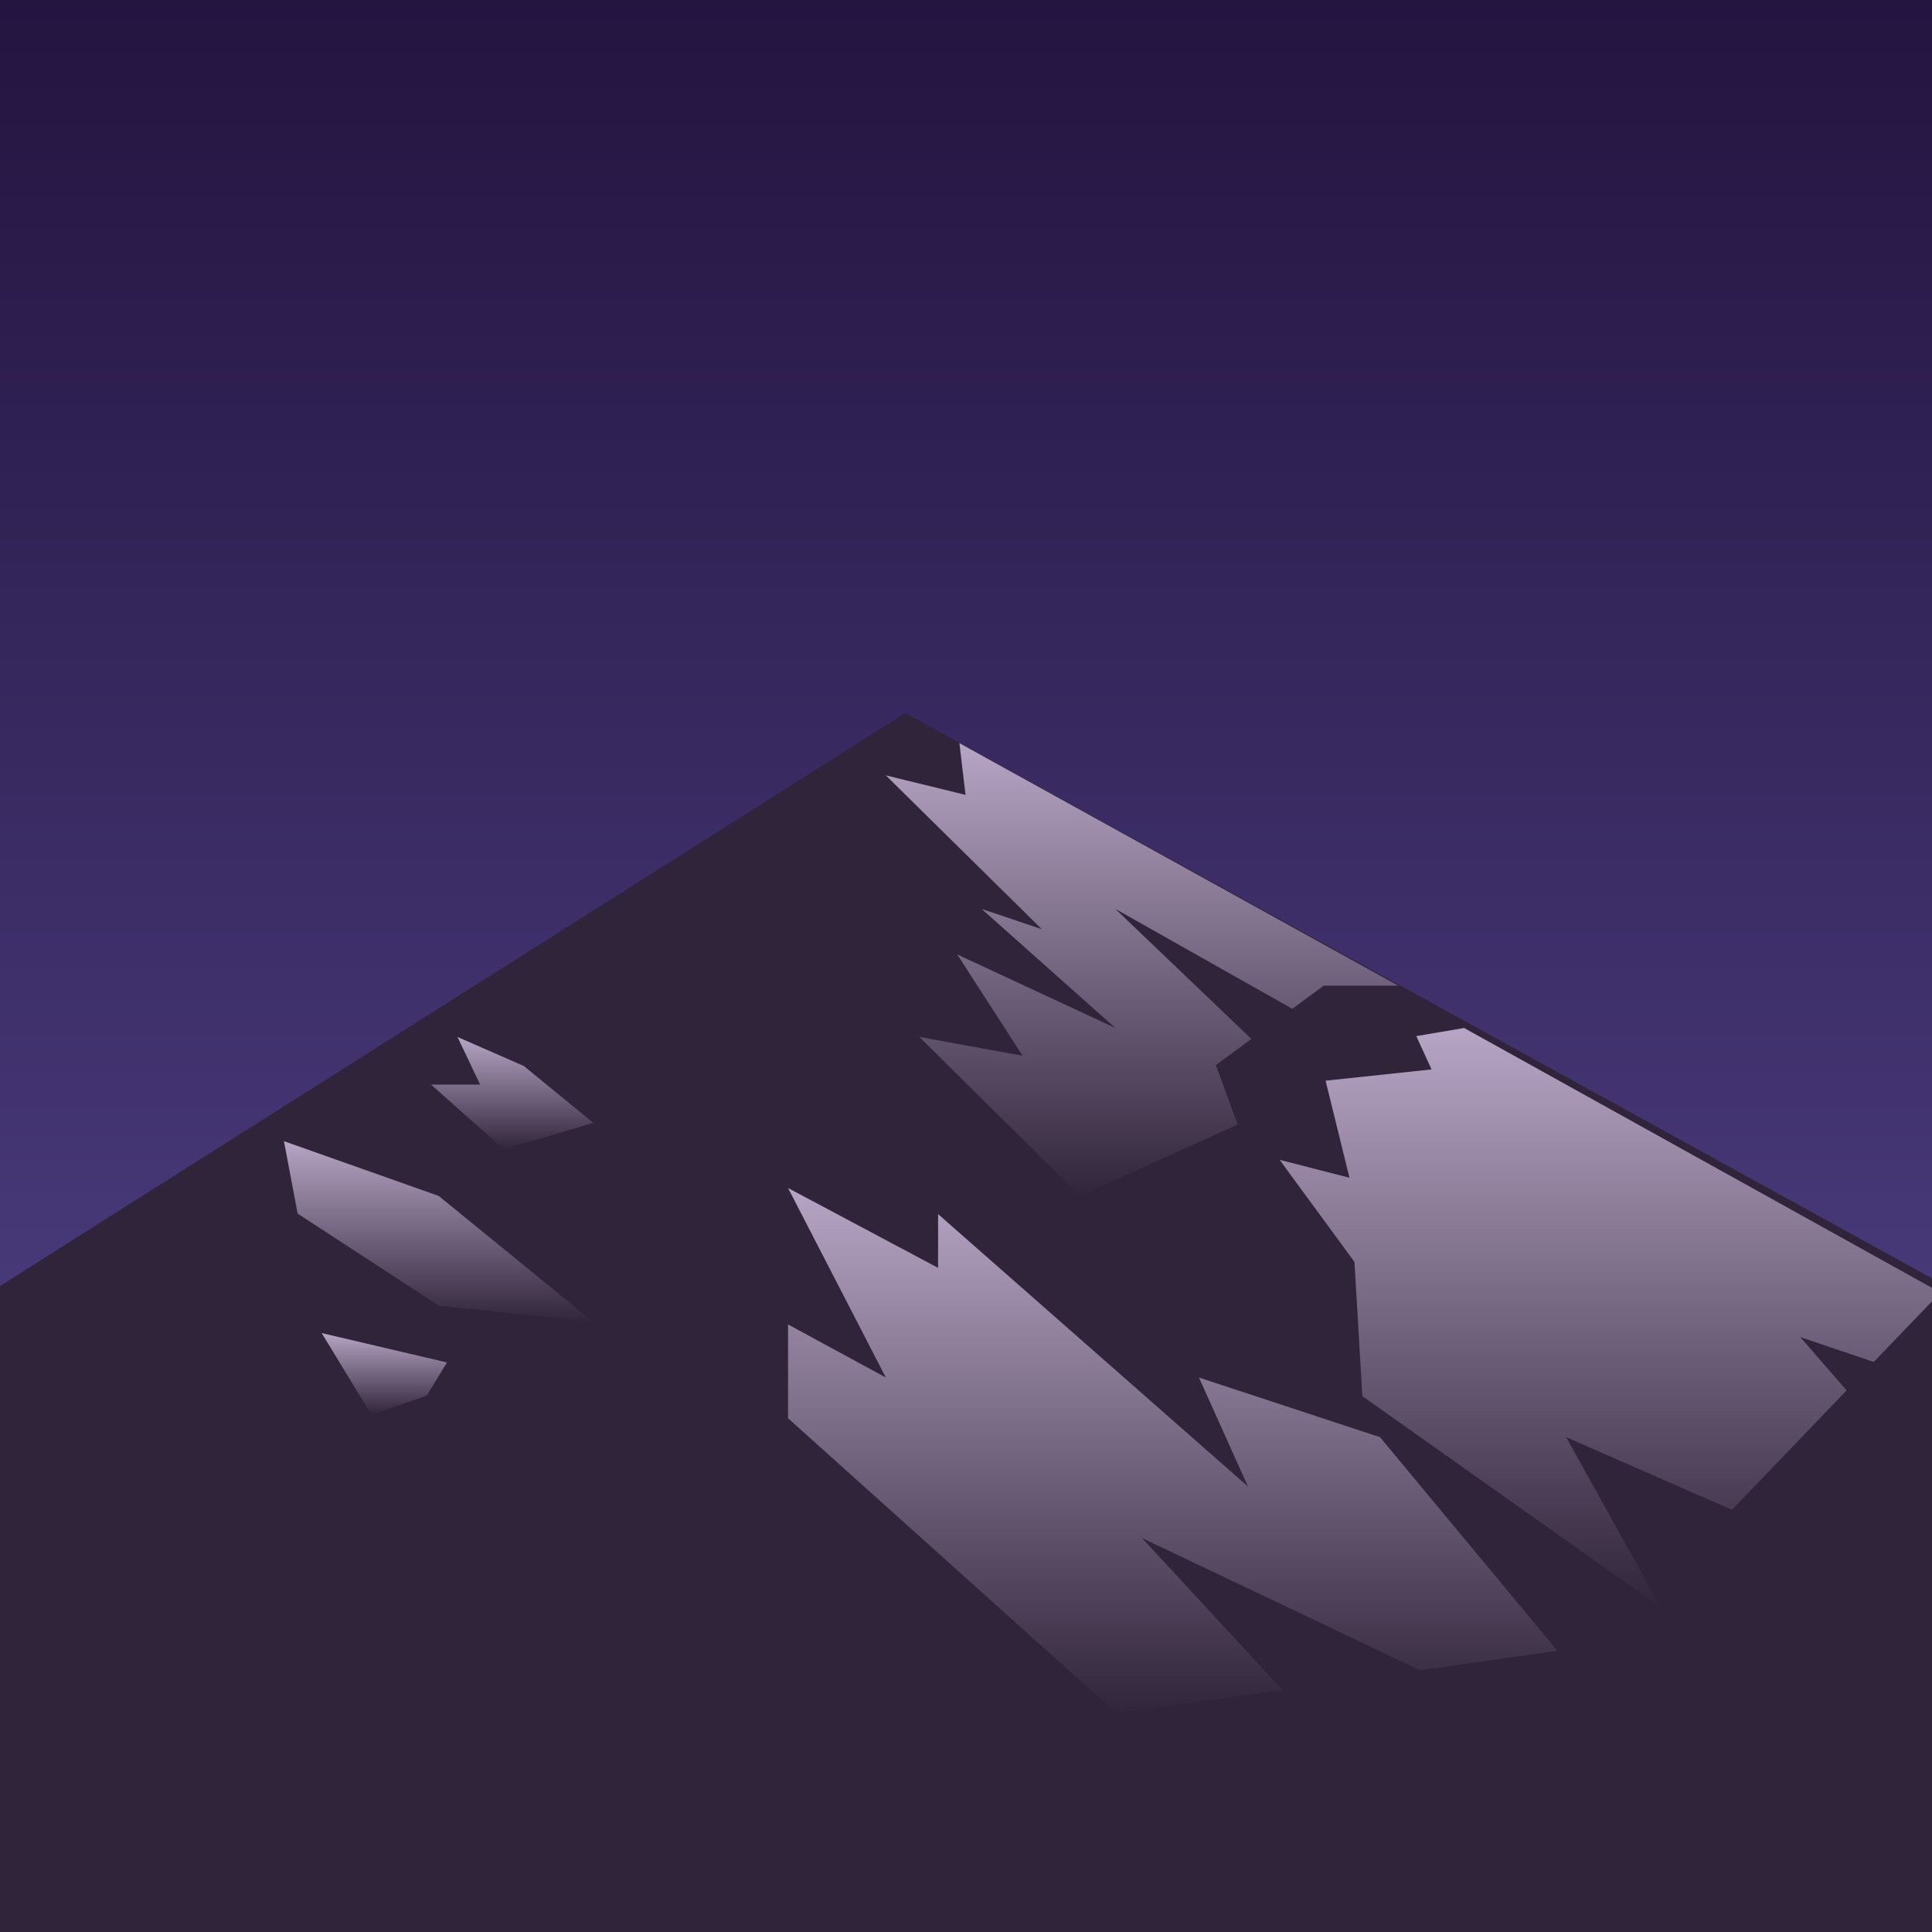
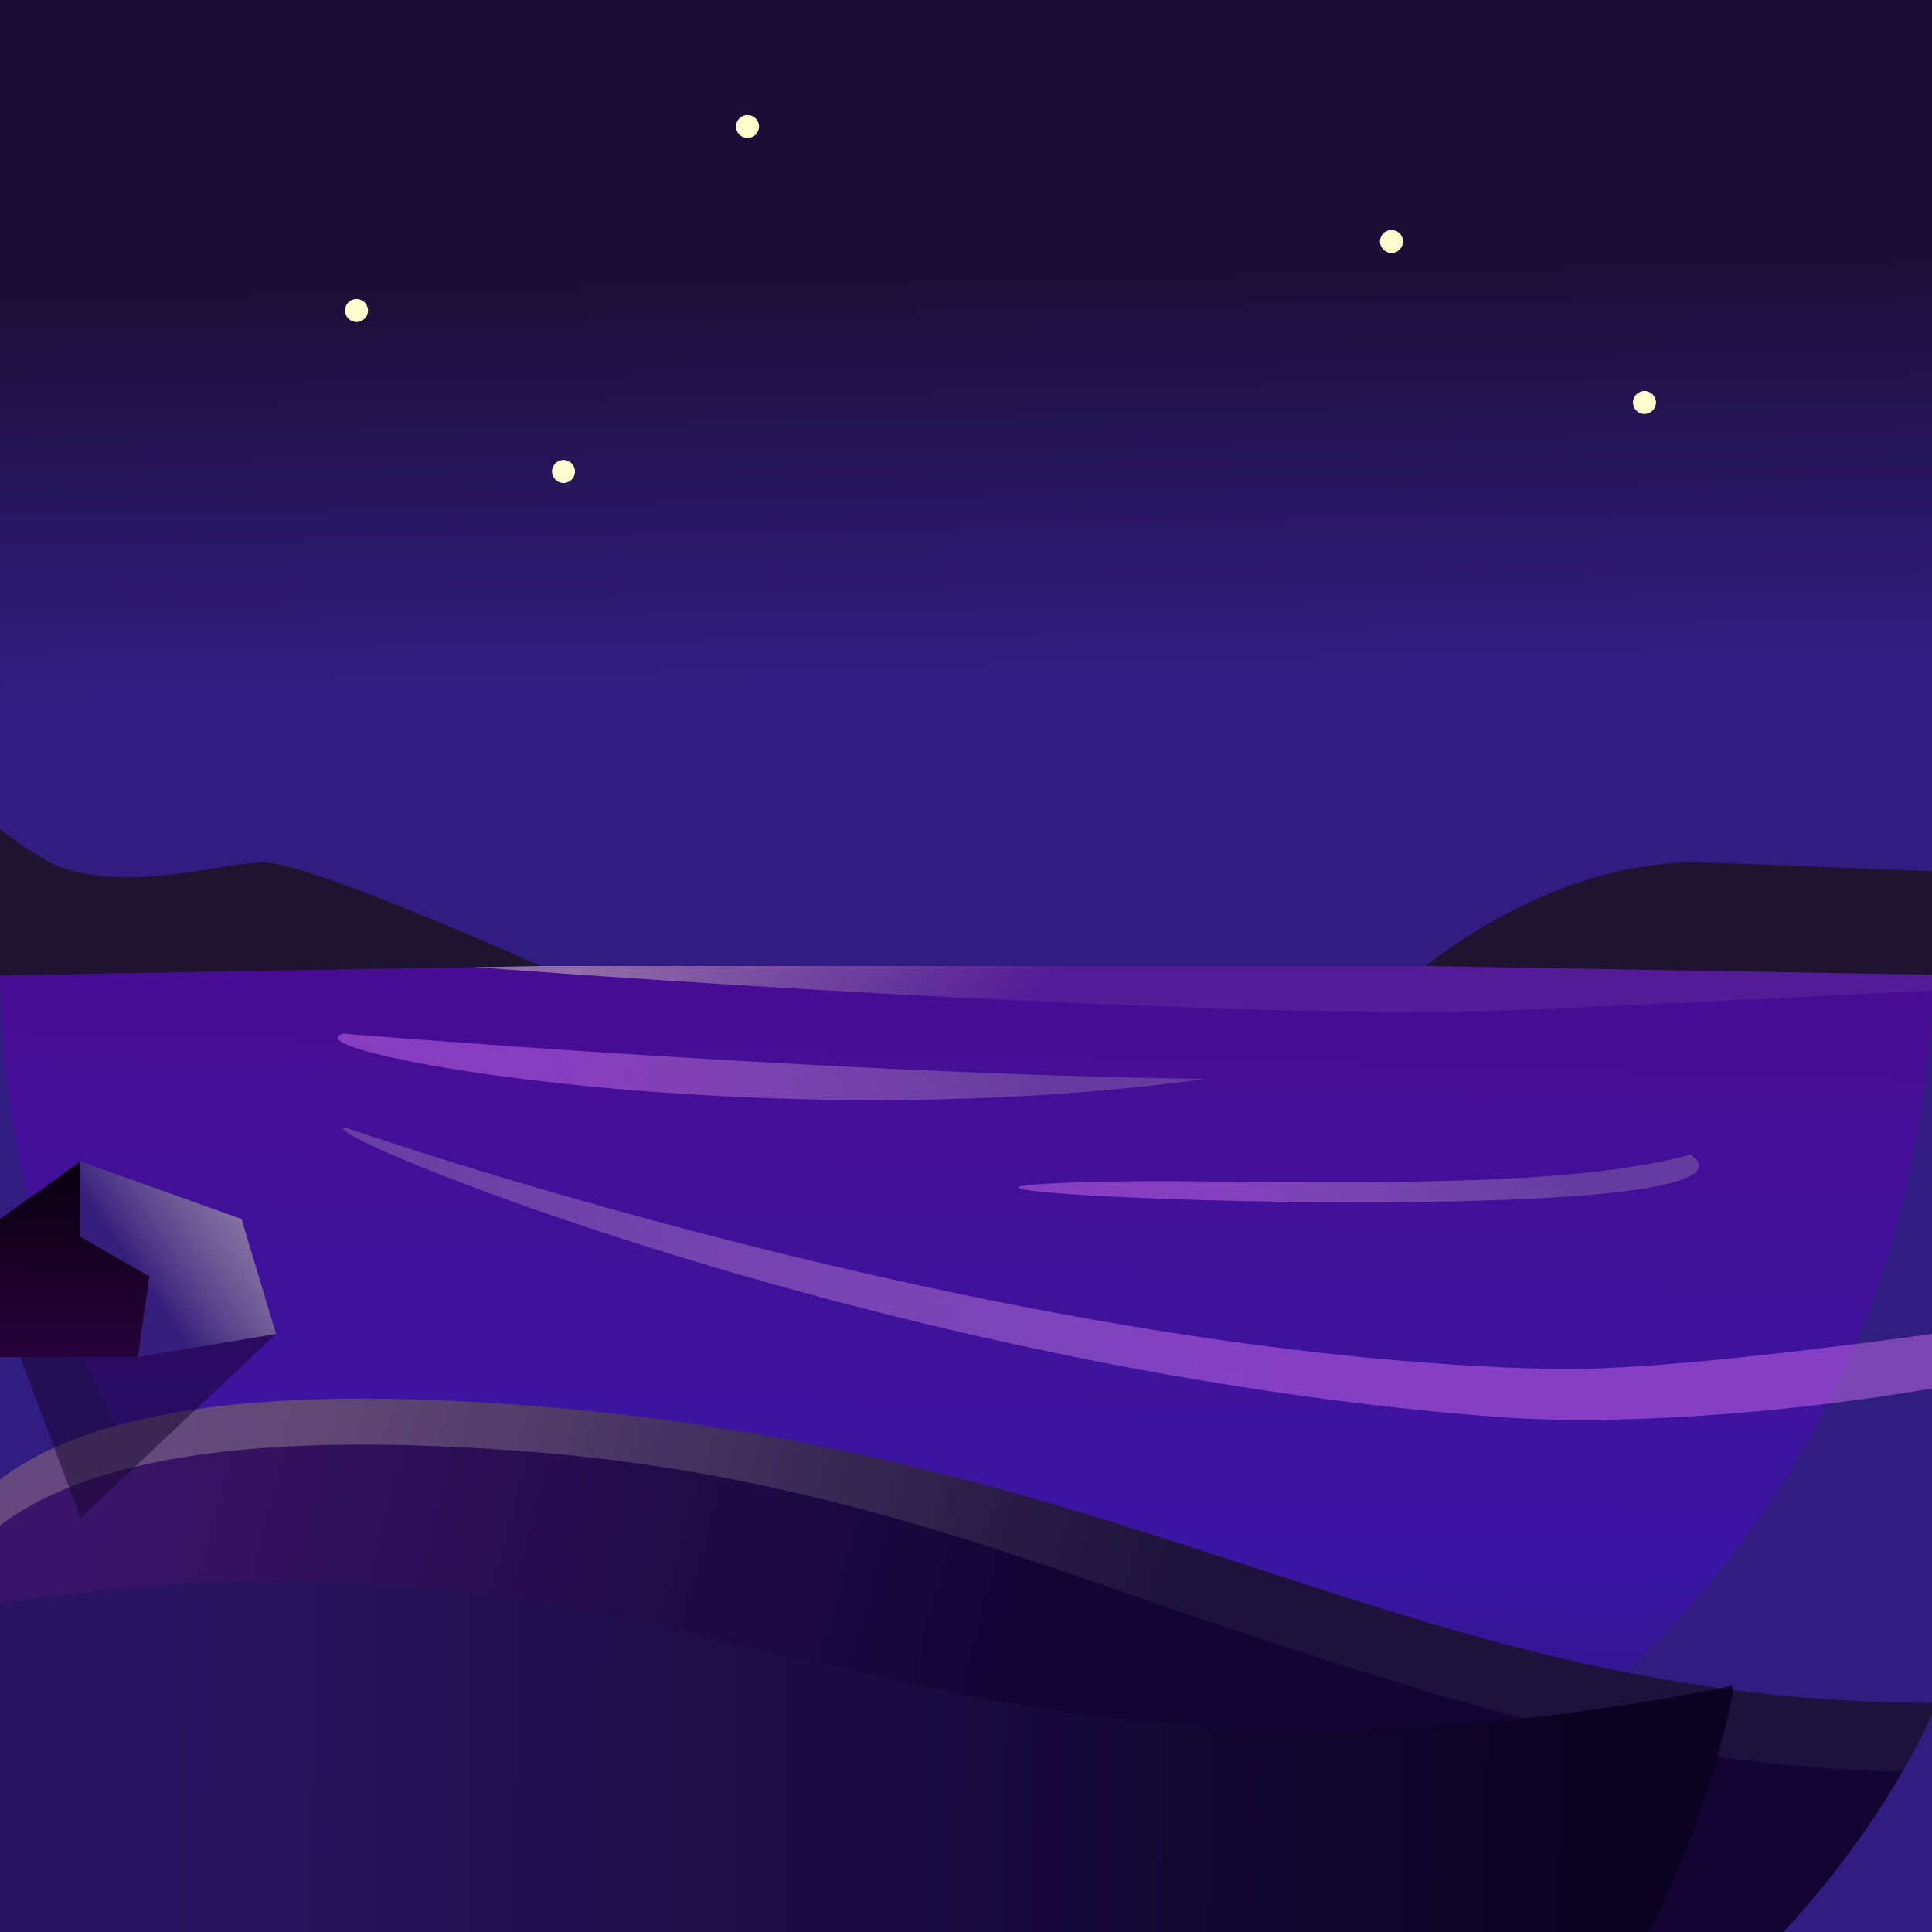
<svg xmlns="http://www.w3.org/2000/svg" width="84" height="84" viewBox="0 0 84 84" fill="none">
-   <g id="Weather / Night / Cold / Clear / 1 " clip-path="url(#clip0_2_795)">
-     <rect width="84" height="84" fill="url(#paint0_linear_2_795)" />
-     <path id="Path 55" fill-rule="evenodd" clip-rule="evenodd" d="M39.362 31L100.96 64.919V103.97H-17L-16.442 66.32L39.362 31Z" fill="#30243B" />
-     <path id="Path 55_2" fill-rule="evenodd" clip-rule="evenodd" d="M38.515 33.712L41.98 34.56L41.713 32.31L60.791 42.854H57.555L56.187 43.861L48.493 39.517L54.407 45.172L52.863 46.309L53.814 48.895L46.949 51.996L39.974 45.085L44.461 45.903L41.62 41.499L48.493 44.695L42.677 39.517L45.295 40.4L38.515 33.712Z" fill="url(#paint1_linear_2_795)" />
-     <path id="Path 55_3" fill-rule="evenodd" clip-rule="evenodd" d="M61.578 45.048L63.657 44.695L84.366 56.197L81.467 59.216L78.272 58.134L80.287 60.451L75.305 65.645L68.094 62.485L72.207 69.887L59.234 60.703L58.889 54.867L55.636 50.427L58.672 51.206L57.634 46.986L62.241 46.497L61.578 45.048Z" fill="url(#paint2_linear_2_795)" />
-     <path id="Path 55_4" fill-rule="evenodd" clip-rule="evenodd" d="M34.263 51.653L40.787 55.125V52.787L54.26 64.632L52.127 59.893L59.999 62.485L67.714 71.771L61.74 72.62L49.653 66.871L55.753 73.471L48.551 74.495L34.263 61.663V57.584L38.515 59.893L34.263 51.653Z" fill="url(#paint3_linear_2_795)" />
-     <path id="Path 55_5" fill-rule="evenodd" clip-rule="evenodd" d="M12.941 52.766L12.345 49.616L19.072 51.996L25.799 57.476L19.082 56.772L12.941 52.766Z" fill="url(#paint4_linear_2_795)" />
-     <path id="Path 55_6" fill-rule="evenodd" clip-rule="evenodd" d="M16.15 61.515L13.985 57.959L19.433 59.238L18.556 60.679L16.15 61.515Z" fill="url(#paint5_linear_2_795)" />
-     <path id="Path 55_7" fill-rule="evenodd" clip-rule="evenodd" d="M18.741 47.156H20.875L19.89 45.085L22.773 46.347L25.799 48.822L21.908 49.972L18.741 47.156Z" fill="url(#paint6_linear_2_795)" />
+   <g clip-path="url(#clip0_235_1244)">
+     <rect width="84" height="84" fill="url(#paint0_linear_235_1244)" />
+     <path d="M42 84C65.196 84 84 65.196 84 42H0C0 65.196 18.804 84 42 84Z" fill="url(#paint1_linear_235_1244)" />
+     <path opacity="0.4" d="M62.5 44C67.905 43.994 104 42 104 42H20C20 42 45.884 44.019 62.5 44Z" fill="url(#paint2_linear_235_1244)" />
+     <path opacity="0.4" d="M65 61.6C75.404 62.398 93.737 59.526 98.092 55.841C98.092 55.841 75.488 59.695 67.521 59.522C43.5 59 15.021 49.022 15.021 49.022C13.021 49.022 38.204 59.544 65 61.6Z" fill="url(#paint3_linear_235_1244)" />
+     <path opacity="0.4" d="M52.399 46.909C33.18 49.556 12.176 45.731 14.917 44.94C14.917 44.94 36.314 46.713 52.399 46.909Z" fill="url(#paint4_linear_235_1244)" />
+     <path opacity="0.4" d="M73.51 50.194C78 53.5 38.5 52 45 51.5C51.5 51 66.5 52.158 73.51 50.194Z" fill="url(#paint5_linear_235_1244)" />
+     <path d="M84.138 74.251C77.55 88.828 58.689 100.232 41.652 100.232C29.688 100.232 15.578 94.618 5.929 86.221C3.805 84.372 1.43 80.738 -0.237 77.416C-1.841 74.22 -1.597 65.656 -0.42 64.659C3.936 60.974 12.566 60.312 22.97 61.111C49.766 63.166 61.48 74.04 84.138 74.04V74.251Z" fill="url(#paint6_linear_235_1244)" />
+     <path opacity="0.45" d="M82.716 77.026C83.238 76.115 83.713 75.19 84.138 74.251V74.04C72.527 74.04 63.789 71.184 54.423 68.123C45.513 65.211 36.034 62.113 22.97 61.111C12.566 60.312 3.936 60.974 -0.419 64.659V66.659C3.936 62.974 12.566 62.312 22.97 63.111C36.034 64.113 45.513 68.211 54.423 71.123C63.403 74.058 71.805 76.804 82.716 77.026Z" fill="url(#paint7_linear_235_1244)" />
+     <path d="M75.355 73.55C71.567 92.474 52.49 109.998 32.464 114.622C18.399 117.869 0.29 111.098 -13.332 103.846C-16.331 102.249 -20.109 98.622 -22.97 95.169C-25.723 91.847 -25.771 84.969 -24.657 83.478C-20.536 77.964 -12.562 71.589 -0.114 69.704C31.942 64.848 39 80.5 75.298 73.302L75.355 73.55Z" fill="url(#paint8_linear_235_1244)" />
+     <path d="M3.5 66L12 58H0.5L3.5 66Z" fill="#150529" fill-opacity="0.5" />
+     <path d="M99.5 33C96.628 33 95 31.5 91.5 31.5C89.713 31.5 103 35.842 99.5 37.5C96.252 38.674 80.5 37.658 74 37.5C67.5 37.342 62 42 62 42L91 42.5L90 43.5L113.5 44.5V28C113.5 28 109.5 25.208 107 27.5C103.727 30.5 102.372 33 99.5 33Z" fill="#1F1332" />
+     <path d="M-14 33C-11.128 33 -9.5 31.5 -6 31.5C-4.213 31.5 -1 36 2.5 37.658C5.748 38.831 9.468 37.5 11.5 37.5C13.5 37.5 23.5 42 23.5 42L-5.5 42.5L-4.5 43.5L-28 44.5V28C-28 28 -24 25.208 -21.5 27.5C-18.227 30.5 -16.872 33 -14 33Z" fill="#1F1332" />
+     <path d="M3.5 53.7V50.5L0 53V59H6L6.5 55.5L3.5 53.7Z" fill="url(#paint9_linear_235_1244)" />
+     <path d="M3.5 53.78V50.5L10.5 53L12 58L6 59L6.5 55.5L3.5 53.78Z" fill="url(#paint10_linear_235_1244)" />
+     <circle cx="71.5" cy="17.5" r="0.5" fill="#FEFFCF" />
+     <circle cx="32.5" cy="5.5" r="0.5" fill="#FEFFCF" />
+     <circle cx="24.5" cy="20.5" r="0.5" fill="#FEFFCF" />
+     <circle cx="15.5" cy="13.5" r="0.5" fill="#FEFFCF" />
+     <circle cx="60.5" cy="10.5" r="0.5" fill="#FEFFCF" />
  </g>
  <defs>
-     <linearGradient id="paint0_linear_2_795" x1="-11.44" y1="0" x2="-11.44" y2="106.88" gradientUnits="userSpaceOnUse">
-       <stop stop-color="#231440" />
-       <stop offset="1" stop-color="#685AAB" />
+     <linearGradient id="paint0_linear_235_1244" x1="5" y1="-10" x2="7" y2="96" gradientUnits="userSpaceOnUse">
+       <stop offset="0.211" stop-color="#1B0E35" />
+       <stop offset="0.378" stop-color="#311D82" />
    </linearGradient>
-     <linearGradient id="paint1_linear_2_795" x1="38.515" y1="32.31" x2="38.515" y2="51.996" gradientUnits="userSpaceOnUse">
-       <stop stop-color="#B6A5C4" />
-       <stop offset="1" stop-color="#31253B" />
+     <linearGradient id="paint1_linear_235_1244" x1="42" y1="42" x2="40.5" y2="106.5" gradientUnits="userSpaceOnUse">
+       <stop stop-color="#470C92" />
+       <stop offset="0.398" stop-color="#3A16A3" />
+       <stop offset="0.896" stop-color="#140835" />
    </linearGradient>
-     <linearGradient id="paint2_linear_2_795" x1="55.636" y1="44.695" x2="55.636" y2="69.887" gradientUnits="userSpaceOnUse">
-       <stop stop-color="#B6A5C4" />
-       <stop offset="1" stop-color="#31253B" />
+     <linearGradient id="paint2_linear_235_1244" x1="23" y1="44.5" x2="43.663" y2="64.076" gradientUnits="userSpaceOnUse">
+       <stop stop-color="#FEFFCA" />
+       <stop offset="0.528" stop-color="#FEFFCA" stop-opacity="0.17" />
    </linearGradient>
-     <linearGradient id="paint3_linear_2_795" x1="34.263" y1="51.653" x2="34.263" y2="74.495" gradientUnits="userSpaceOnUse">
-       <stop stop-color="#B6A5C4" />
-       <stop offset="1" stop-color="#31253B" />
+     <linearGradient id="paint3_linear_235_1244" x1="55" y1="61" x2="12.721" y2="45.774" gradientUnits="userSpaceOnUse">
+       <stop stop-color="#ED82FF" />
+       <stop offset="1" stop-color="#FEFFCA" stop-opacity="0.46" />
    </linearGradient>
-     <linearGradient id="paint4_linear_2_795" x1="12.345" y1="49.616" x2="12.345" y2="57.476" gradientUnits="userSpaceOnUse">
-       <stop stop-color="#B6A5C4" />
-       <stop offset="1" stop-color="#31253B" />
+     <linearGradient id="paint4_linear_235_1244" x1="25" y1="48.5" x2="43.5" y2="41.5" gradientUnits="userSpaceOnUse">
+       <stop stop-color="#ED82FF" />
+       <stop offset="1" stop-color="#FEFFCA" stop-opacity="0.46" />
    </linearGradient>
-     <linearGradient id="paint5_linear_2_795" x1="13.985" y1="57.959" x2="13.985" y2="61.515" gradientUnits="userSpaceOnUse">
-       <stop stop-color="#B6A5C4" />
-       <stop offset="1" stop-color="#31253B" />
+     <linearGradient id="paint5_linear_235_1244" x1="52.672" y1="54.135" x2="66.928" y2="47.788" gradientUnits="userSpaceOnUse">
+       <stop stop-color="#ED82FF" />
+       <stop offset="1" stop-color="#FEFFCA" stop-opacity="0.46" />
    </linearGradient>
-     <linearGradient id="paint6_linear_2_795" x1="18.741" y1="45.085" x2="18.741" y2="49.972" gradientUnits="userSpaceOnUse">
-       <stop stop-color="#B6A5C4" />
-       <stop offset="1" stop-color="#31253B" />
+     <linearGradient id="paint6_linear_235_1244" x1="78" y1="84.5" x2="-1.569" y2="62.767" gradientUnits="userSpaceOnUse">
+       <stop offset="0.442" stop-color="#120534" />
+       <stop offset="0.916" stop-color="#391468" />
    </linearGradient>
-     <clipPath id="clip0_2_795">
+     <linearGradient id="paint7_linear_235_1244" x1="70" y1="77" x2="13.5" y2="61" gradientUnits="userSpaceOnUse">
+       <stop offset="0.32" stop-color="white" stop-opacity="0.1" />
+       <stop offset="0.97" stop-color="#FEFFCA" stop-opacity="0.5" />
+     </linearGradient>
+     <linearGradient id="paint8_linear_235_1244" x1="69.512" y1="84.704" x2="-28.058" y2="83.086" gradientUnits="userSpaceOnUse">
+       <stop stop-color="#0A0221" />
+       <stop offset="0.66" stop-color="#2A1563" />
+     </linearGradient>
+     <linearGradient id="paint9_linear_235_1244" x1="2.25" y1="50.5" x2="2" y2="64" gradientUnits="userSpaceOnUse">
+       <stop stop-color="#09000E" />
+       <stop offset="1" stop-color="#380156" />
+     </linearGradient>
+     <linearGradient id="paint10_linear_235_1244" x1="2" y1="57" x2="15" y2="48" gradientUnits="userSpaceOnUse">
+       <stop offset="0.264" stop-color="#361E7C" />
+       <stop offset="0.896" stop-color="#FEFFCA" stop-opacity="0.5" />
+     </linearGradient>
+     <clipPath id="clip0_235_1244">
      <rect width="84" height="84" fill="white" />
    </clipPath>
  </defs>
</svg>
